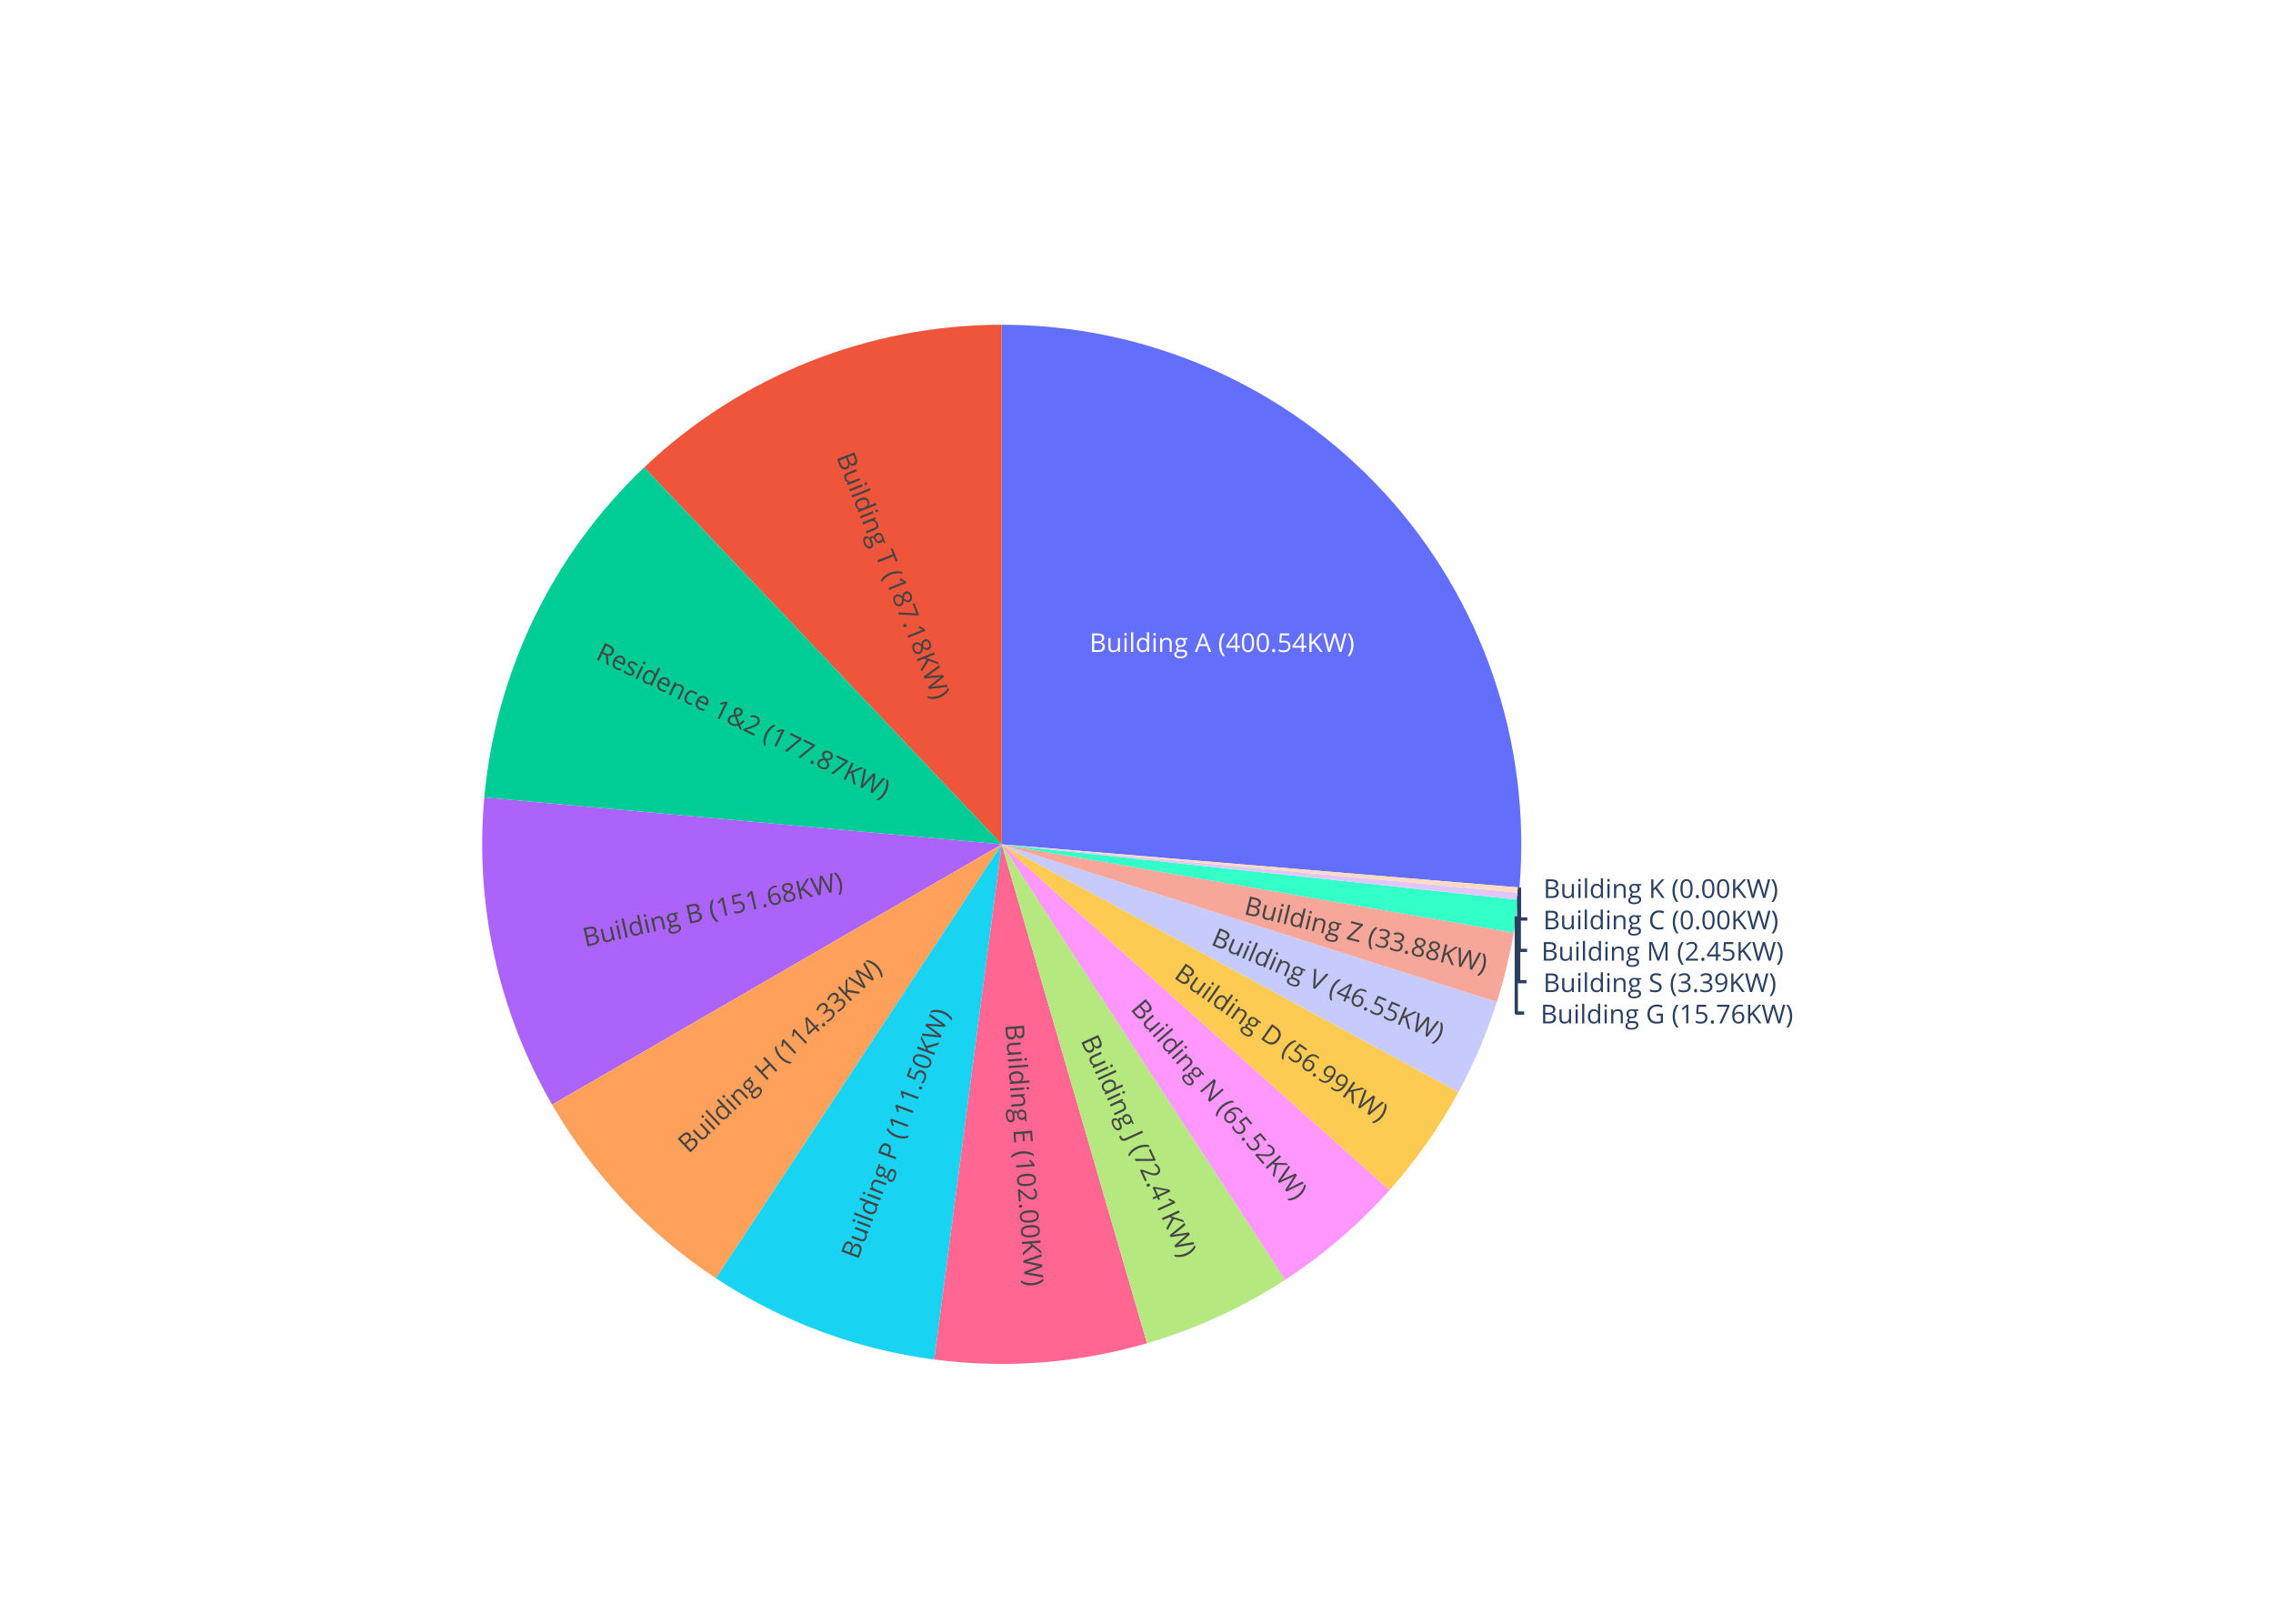
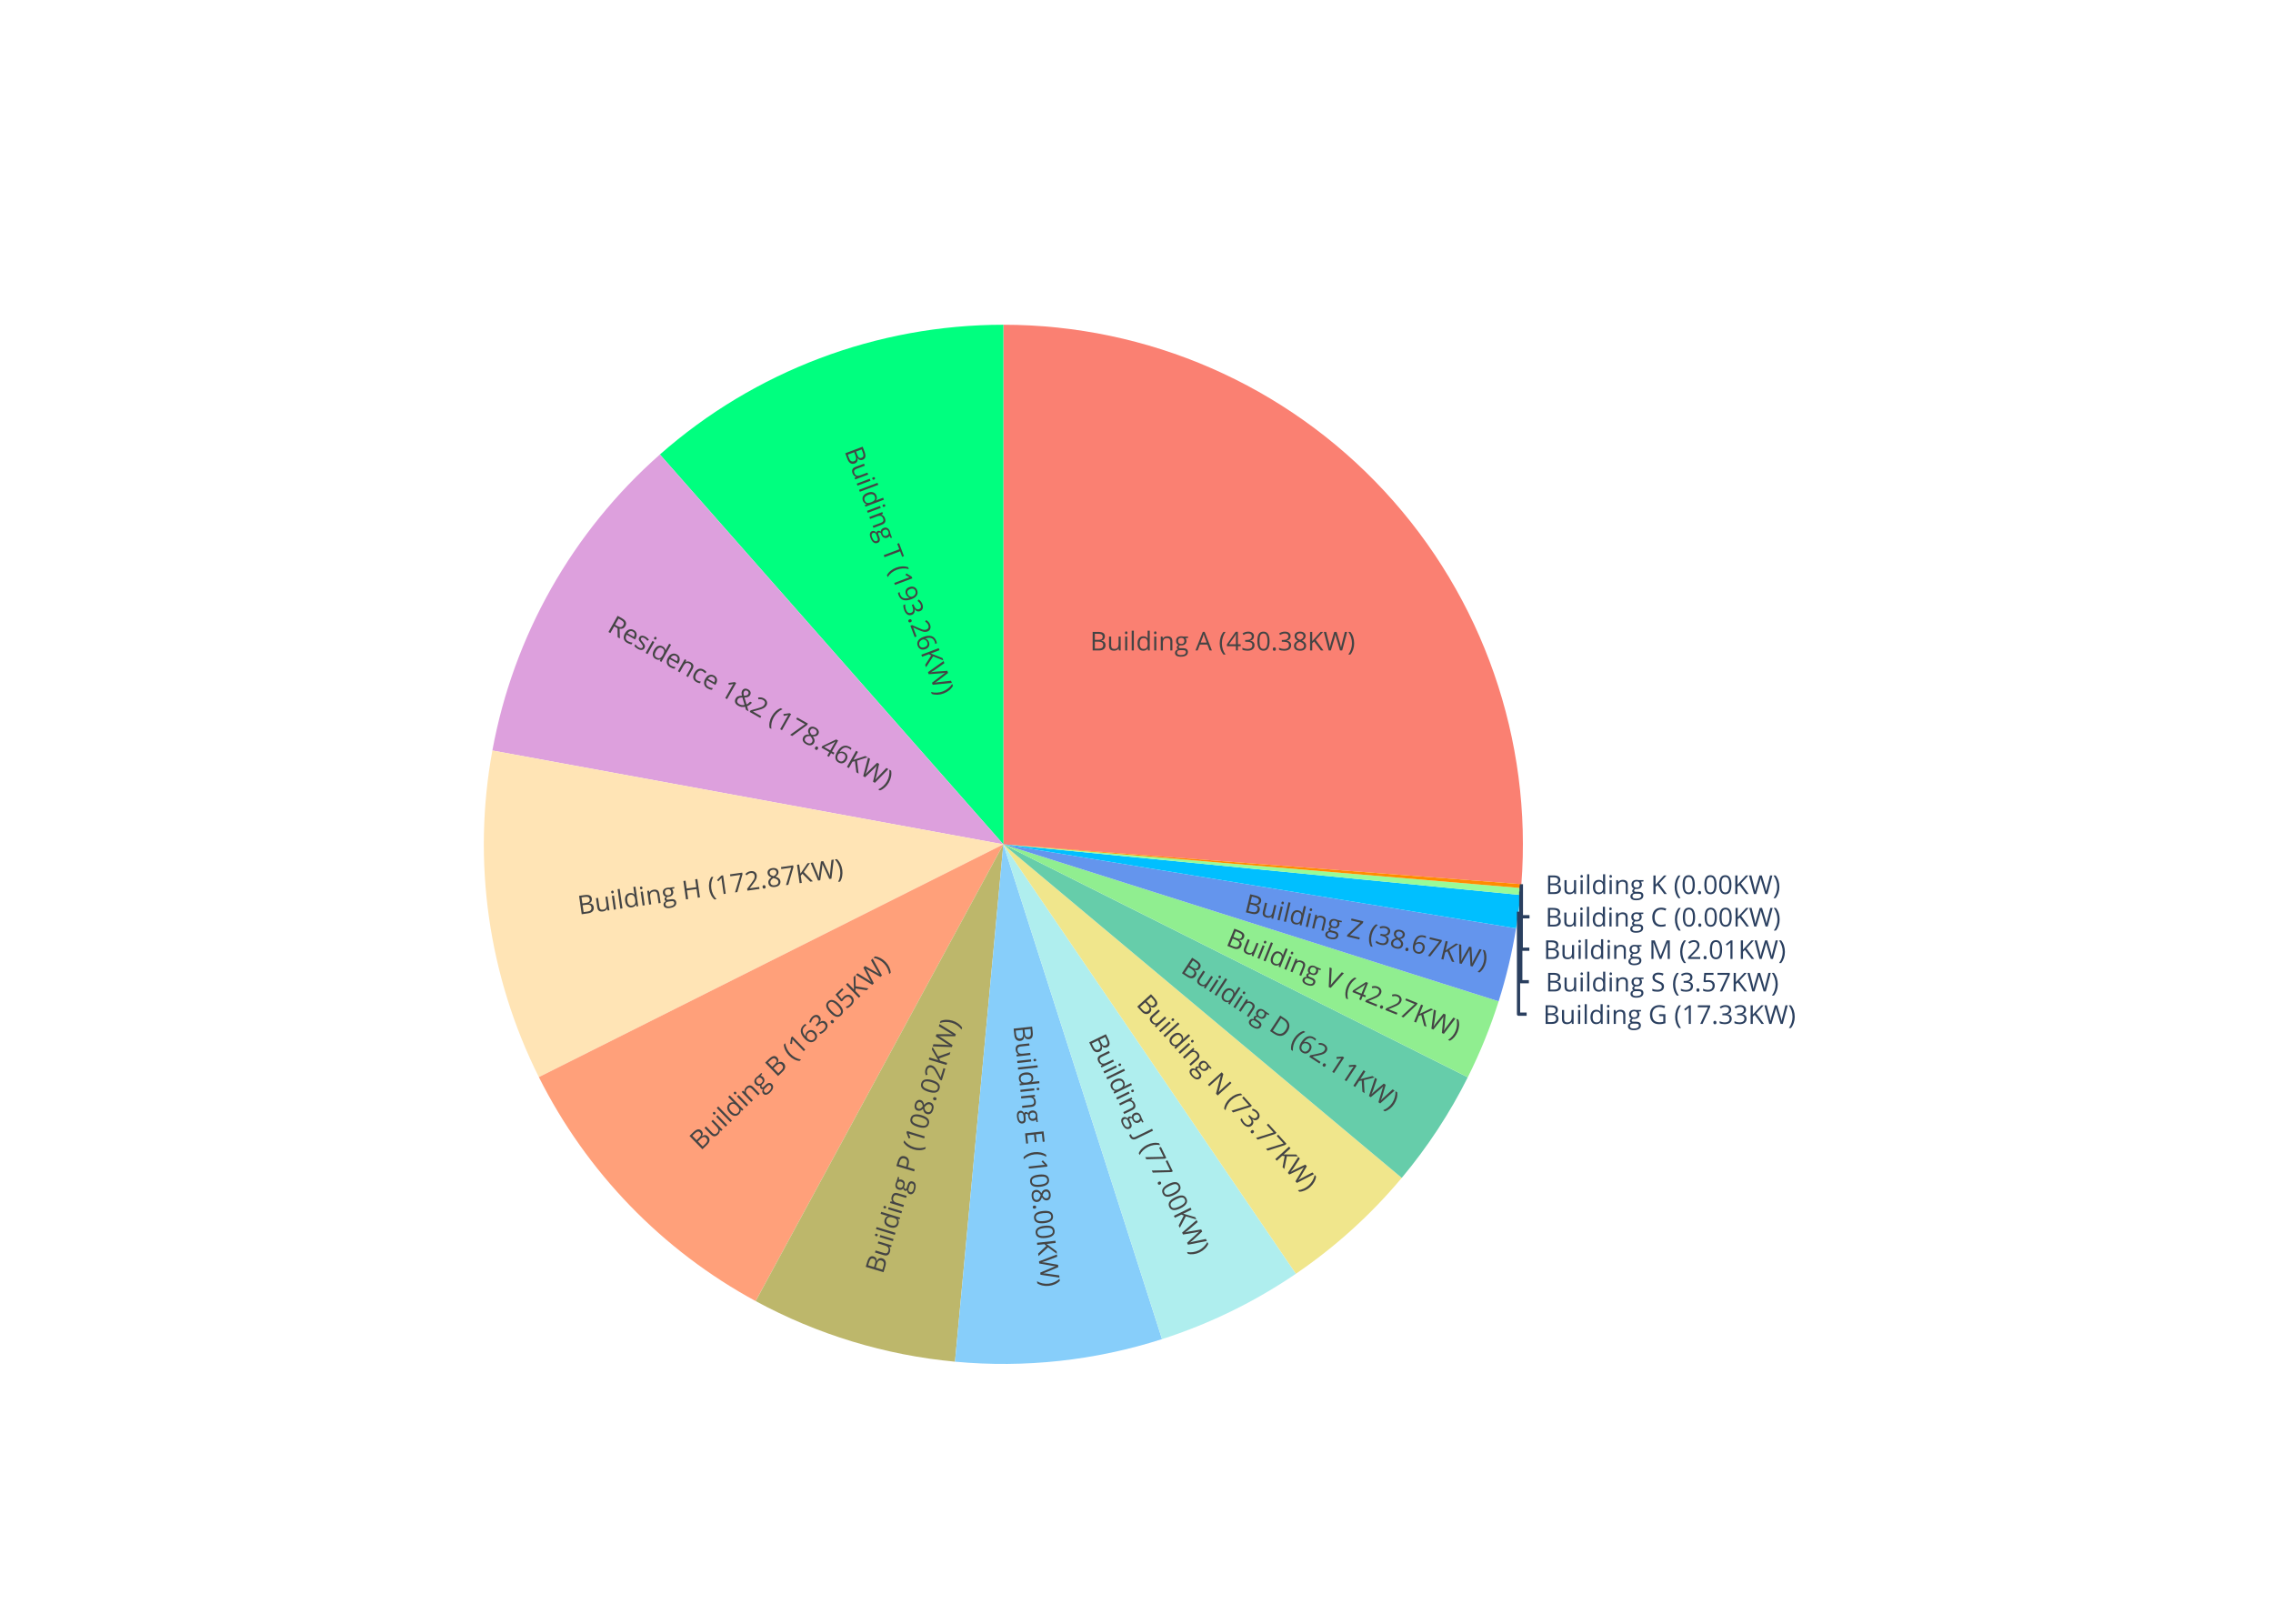
<svg xmlns="http://www.w3.org/2000/svg" class="main-svg" width="700" height="500" viewBox="0 0 700 500">
  <rect x="0" y="0" width="700" height="500" style="fill: rgb(255, 255, 255); fill-opacity: 1;" />
-   <defs id="defs-8cfbdf">
+   <defs id="defs-83135a">
    <g class="clips" />
    <g class="gradients" />
  </defs>
  <g class="bglayer" />
  <g class="layer-below">
    <g class="imagelayer" />
    <g class="shapelayer" />
  </g>
  <g class="cartesianlayer" />
  <g class="polarlayer" />
  <g class="ternarylayer" />
  <g class="geolayer" />
  <g class="funnelarealayer" />
  <g class="pielayer">
    <g class="trace" stroke-linejoin="round" style="opacity: 1;">
      <g class="slice">
-         <path class="surface" d="M308.5,260l0,-160a160,160 0 0 1 159.446,173.297Z" style="pointer-events: all; stroke-width: 0; fill: rgb(99, 110, 250); fill-opacity: 1; stroke: rgb(68, 68, 68); stroke-opacity: 1;" />
+         <path class="surface" d="M309,260l0,-160a160,160 0 0 1 159.529,172.266Z" style="pointer-events: all; stroke-width: 0; fill: rgb(250, 128, 114); fill-opacity: 1; stroke: rgb(68, 68, 68); stroke-opacity: 1;" />
        <g class="slicetext">
-           <text data-notex="1" class="slicetext" transform="translate(376.329,197.5923)translate(0,3.171875)" text-anchor="middle" x="0" y="0" style="font-family: 'Open Sans', verdana, arial, sans-serif; font-size: 8px; fill: rgb(255, 255, 255); fill-opacity: 1; white-space: pre;">Building A (400.54KW)</text>
+           <text data-notex="1" class="slicetext" transform="translate(376.7123,197.2939)translate(-0.1796875,3)" text-anchor="middle" x="0" y="0" style="font-family: 'Open Sans', verdana, arial, sans-serif; font-size: 8px; fill: rgb(68, 68, 68); fill-opacity: 1; white-space: pre;">Building A (430.38KW)</text>
        </g>
      </g>
      <g class="slice">
-         <path class="surface" d="M308.5,260l-110.12,-116.076a160,160 0 0 1 110.12,-43.924Z" style="pointer-events: all; stroke-width: 0; fill: rgb(239, 85, 59); fill-opacity: 1; stroke: rgb(68, 68, 68); stroke-opacity: 1;" />
+         <path class="surface" d="M309,260l-105.773,-120.05a160,160 0 0 1 105.773,-39.95Z" style="pointer-events: all; stroke-width: 0; fill: rgb(0, 255, 127); fill-opacity: 1; stroke: rgb(68, 68, 68); stroke-opacity: 1;" />
        <g class="slicetext">
-           <text data-notex="1" class="slicetext" transform="translate(275.4425,177.1233)rotate(68.25413)translate(-0.0078125,3.171875)" text-anchor="middle" x="0" y="0" style="font-family: 'Open Sans', verdana, arial, sans-serif; font-size: 8px; fill: rgb(68, 68, 68); fill-opacity: 1; white-space: pre;">Building T (187.18KW)</text>
+           <text data-notex="1" class="slicetext" transform="translate(277.2181,175.853)rotate(69.30872)translate(-0.1953125,3)" text-anchor="middle" x="0" y="0" style="font-family: 'Open Sans', verdana, arial, sans-serif; font-size: 8px; fill: rgb(68, 68, 68); fill-opacity: 1; white-space: pre;">Building T (193.26KW)</text>
        </g>
      </g>
      <g class="slice">
-         <path class="surface" d="M308.5,260l-159.347,-14.445a160,160 0 0 1 49.227,-101.631Z" style="pointer-events: all; stroke-width: 0; fill: rgb(0, 204, 150); fill-opacity: 1; stroke: rgb(68, 68, 68); stroke-opacity: 1;" />
+         <path class="surface" d="M309,260l-157.369,-28.894a160,160 0 0 1 51.596,-91.156Z" style="pointer-events: all; stroke-width: 0; fill: rgb(221, 160, 221); fill-opacity: 1; stroke: rgb(68, 68, 68); stroke-opacity: 1;" />
        <g class="slicetext">
-           <text data-notex="1" class="slicetext" transform="translate(229.1111,221.5467)rotate(25.84399)translate(0,3.171875)" text-anchor="middle" x="0" y="0" style="font-family: 'Open Sans', verdana, arial, sans-serif; font-size: 8px; fill: rgb(68, 68, 68); fill-opacity: 1; white-space: pre;">Residence 1&amp;2 (177.87KW)</text>
+           <text data-notex="1" class="slicetext" transform="translate(231.4458,216.1028)rotate(29.51072)translate(-0.1796875,3)" text-anchor="middle" x="0" y="0" style="font-family: 'Open Sans', verdana, arial, sans-serif; font-size: 8px; fill: rgb(68, 68, 68); fill-opacity: 1; white-space: pre;">Residence 1&amp;2 (178.46KW)</text>
        </g>
      </g>
      <g class="slice">
-         <path class="surface" d="M308.5,260l-138.475,80.154a160,160 0 0 1 -20.871,-94.598Z" style="pointer-events: all; stroke-width: 0; fill: rgb(171, 99, 250); fill-opacity: 1; stroke: rgb(68, 68, 68); stroke-opacity: 1;" />
+         <path class="surface" d="M309,260l-143.049,71.673a160,160 0 0 1 -14.32,-100.567Z" style="pointer-events: all; stroke-width: 0; fill: rgb(255, 228, 181); fill-opacity: 1; stroke: rgb(68, 68, 68); stroke-opacity: 1;" />
        <g class="slicetext">
-           <text data-notex="1" class="slicetext" transform="translate(219.4252,279.6527)rotate(-12.4419)translate(-0.0078125,3.171875)" text-anchor="middle" x="0" y="0" style="font-family: 'Open Sans', verdana, arial, sans-serif; font-size: 8px; fill: rgb(68, 68, 68); fill-opacity: 1; white-space: pre;">Building B (151.68KW)</text>
+           <text data-notex="1" class="slicetext" transform="translate(218.9573,272.8218)rotate(-8.104245)translate(-0.1875,3)" text-anchor="middle" x="0" y="0" style="font-family: 'Open Sans', verdana, arial, sans-serif; font-size: 8px; fill: rgb(68, 68, 68); fill-opacity: 1; white-space: pre;">Building H (172.87KW)</text>
        </g>
      </g>
      <g class="slice">
-         <path class="surface" d="M308.5,260l-88.011,133.619a160,160 0 0 1 -50.465,-53.466Z" style="pointer-events: all; stroke-width: 0; fill: rgb(255, 161, 90); fill-opacity: 1; stroke: rgb(68, 68, 68); stroke-opacity: 1;" />
+         <path class="surface" d="M309,260l-76.281,140.646a160,160 0 0 1 -66.768,-68.973Z" style="pointer-events: all; stroke-width: 0; fill: rgb(255, 160, 122); fill-opacity: 1; stroke: rgb(68, 68, 68); stroke-opacity: 1;" />
        <g class="slicetext">
-           <text data-notex="1" class="slicetext" transform="translate(239.8835,324.7649)rotate(-43.34594)translate(-0.0078125,3.171875)" text-anchor="middle" x="0" y="0" style="font-family: 'Open Sans', verdana, arial, sans-serif; font-size: 8px; fill: rgb(68, 68, 68); fill-opacity: 1; white-space: pre;">Building H (114.33KW)</text>
+           <text data-notex="1" class="slicetext" transform="translate(243.1734,323.7221)rotate(-44.06934)translate(-0.1875,3)" text-anchor="middle" x="0" y="0" style="font-family: 'Open Sans', verdana, arial, sans-serif; font-size: 8px; fill: rgb(68, 68, 68); fill-opacity: 1; white-space: pre;">Building B (163.05KW)</text>
        </g>
      </g>
      <g class="slice">
-         <path class="surface" d="M308.5,260l-20.785,158.644a160,160 0 0 1 -67.225,-25.025Z" style="pointer-events: all; stroke-width: 0; fill: rgb(25, 211, 243); fill-opacity: 1; stroke: rgb(68, 68, 68); stroke-opacity: 1;" />
+         <path class="surface" d="M309,260l-14.9,159.305a160,160 0 0 1 -61.381,-18.659Z" style="pointer-events: all; stroke-width: 0; fill: rgb(189, 183, 107); fill-opacity: 1; stroke: rgb(68, 68, 68); stroke-opacity: 1;" />
        <g class="slicetext">
-           <text data-notex="1" class="slicetext" transform="translate(275.4212,348.8608)rotate(-69.58202)translate(-0.0078125,3.171875)" text-anchor="middle" x="0" y="0" style="font-family: 'Open Sans', verdana, arial, sans-serif; font-size: 8px; fill: rgb(68, 68, 68); fill-opacity: 1; white-space: pre;">Building P (111.50KW)</text>
+           <text data-notex="1" class="slicetext" transform="translate(280.8767,352.5144)rotate(-73.09131)translate(-0.1875,3)" text-anchor="middle" x="0" y="0" style="font-family: 'Open Sans', verdana, arial, sans-serif; font-size: 8px; fill: rgb(68, 68, 68); fill-opacity: 1; white-space: pre;">Building P (108.02KW)</text>
        </g>
      </g>
      <g class="slice">
-         <path class="surface" d="M308.5,260l44.734,153.619a160,160 0 0 1 -65.52,5.025Z" style="pointer-events: all; stroke-width: 0; fill: rgb(255, 102, 146); fill-opacity: 1; stroke: rgb(68, 68, 68); stroke-opacity: 1;" />
+         <path class="surface" d="M309,260l48.864,152.356a160,160 0 0 1 -63.765,6.949Z" style="pointer-events: all; stroke-width: 0; fill: rgb(135, 206, 250); fill-opacity: 1; stroke: rgb(68, 68, 68); stroke-opacity: 1;" />
        <g class="slicetext">
-           <text data-notex="1" class="slicetext" transform="translate(315.836,355.6535)rotate(85.61435)translate(0,3.171875)" text-anchor="middle" x="0" y="0" style="font-family: 'Open Sans', verdana, arial, sans-serif; font-size: 8px; fill: rgb(68, 68, 68); fill-opacity: 1; white-space: pre;">Building E (102.00KW)</text>
+           <text data-notex="1" class="slicetext" transform="translate(319.4721,356.0948)rotate(83.78062)translate(-0.1796875,3)" text-anchor="middle" x="0" y="0" style="font-family: 'Open Sans', verdana, arial, sans-serif; font-size: 8px; fill: rgb(68, 68, 68); fill-opacity: 1; white-space: pre;">Building E (108.00KW)</text>
        </g>
      </g>
      <g class="slice">
-         <path class="surface" d="M308.5,260l87.283,134.096a160,160 0 0 1 -42.549,19.524Z" style="pointer-events: all; stroke-width: 0; fill: rgb(182, 232, 128); fill-opacity: 1; stroke: rgb(68, 68, 68); stroke-opacity: 1;" />
+         <path class="surface" d="M309,260l90.096,132.222a160,160 0 0 1 -41.231,20.133Z" style="pointer-events: all; stroke-width: 0; fill: rgb(175, 238, 238); fill-opacity: 1; stroke: rgb(68, 68, 68); stroke-opacity: 1;" />
        <g class="slicetext">
-           <text data-notex="1" class="slicetext" transform="translate(351.0555,352.7442)rotate(65.35205)translate(-0.0078125,3.171875)" text-anchor="middle" x="0" y="0" style="font-family: 'Open Sans', verdana, arial, sans-serif; font-size: 8px; fill: rgb(68, 68, 68); fill-opacity: 1; white-space: pre;">Building J (72.41KW)</text>
+           <text data-notex="1" class="slicetext" transform="translate(354.1356,352.4339)rotate(63.9737)translate(-0.1953125,3)" text-anchor="middle" x="0" y="0" style="font-family: 'Open Sans', verdana, arial, sans-serif; font-size: 8px; fill: rgb(68, 68, 68); fill-opacity: 1; white-space: pre;">Building J (77.00KW)</text>
        </g>
      </g>
      <g class="slice">
-         <path class="surface" d="M308.5,260l119.432,106.47a160,160 0 0 1 -32.149,27.625Z" style="pointer-events: all; stroke-width: 0; fill: rgb(255, 151, 255); fill-opacity: 1; stroke: rgb(68, 68, 68); stroke-opacity: 1;" />
+         <path class="surface" d="M309,260l122.687,102.704a160,160 0 0 1 -32.591,29.519Z" style="pointer-events: all; stroke-width: 0; fill: rgb(240, 230, 140); fill-opacity: 1; stroke: rgb(68, 68, 68); stroke-opacity: 1;" />
        <g class="slicetext">
-           <text data-notex="1" class="slicetext" transform="translate(375.795,338.3146)rotate(49.32786)translate(-0.0078125,3.171875)" text-anchor="middle" x="0" y="0" style="font-family: 'Open Sans', verdana, arial, sans-serif; font-size: 8px; fill: rgb(68, 68, 68); fill-opacity: 1; white-space: pre;">Building N (65.52KW)</text>
+           <text data-notex="1" class="slicetext" transform="translate(378.2397,336.4454)rotate(47.83159)translate(-0.1953125,3)" text-anchor="middle" x="0" y="0" style="font-family: 'Open Sans', verdana, arial, sans-serif; font-size: 8px; fill: rgb(68, 68, 68); fill-opacity: 1; white-space: pre;">Building N (73.77KW)</text>
        </g>
      </g>
      <g class="slice">
-         <path class="surface" d="M308.5,260l140.645,76.282a160,160 0 0 1 -21.213,30.188Z" style="pointer-events: all; stroke-width: 0; fill: rgb(254, 203, 82); fill-opacity: 1; stroke: rgb(68, 68, 68); stroke-opacity: 1;" />
+         <path class="surface" d="M309,260l143.022,71.726a160,160 0 0 1 -20.336,30.977Z" style="pointer-events: all; stroke-width: 0; fill: rgb(102, 205, 170); fill-opacity: 1; stroke: rgb(68, 68, 68); stroke-opacity: 1;" />
        <g class="slicetext">
-           <text data-notex="1" class="slicetext" transform="translate(394.9176,320.7243)rotate(35.0951)translate(-0.0078125,3.171875)" text-anchor="middle" x="0" y="0" style="font-family: 'Open Sans', verdana, arial, sans-serif; font-size: 8px; fill: rgb(68, 68, 68); fill-opacity: 1; white-space: pre;">Building D (56.99KW)</text>
+           <text data-notex="1" class="slicetext" transform="translate(397.6791,318.2151)rotate(33.28367)translate(-0.1875,3)" text-anchor="middle" x="0" y="0" style="font-family: 'Open Sans', verdana, arial, sans-serif; font-size: 8px; fill: rgb(68, 68, 68); fill-opacity: 1; white-space: pre;">Building D (62.11KW)</text>
        </g>
      </g>
      <g class="slice">
-         <path class="surface" d="M308.5,260l152.461,48.534a160,160 0 0 1 -11.816,27.748Z" style="pointer-events: all; stroke-width: 0; fill: rgb(198, 202, 253); fill-opacity: 1; stroke: rgb(68, 68, 68); stroke-opacity: 1;" />
+         <path class="surface" d="M309,260l152.525,48.333a160,160 0 0 1 -9.503,23.393Z" style="pointer-events: all; stroke-width: 0; fill: rgb(144, 238, 144); fill-opacity: 1; stroke: rgb(68, 68, 68); stroke-opacity: 1;" />
        <g class="slicetext">
-           <text data-notex="1" class="slicetext" transform="translate(409.2014,302.8826)rotate(23.06621)translate(0,3.171875)" text-anchor="middle" x="0" y="0" style="font-family: 'Open Sans', verdana, arial, sans-serif; font-size: 8px; fill: rgb(68, 68, 68); fill-opacity: 1; white-space: pre;">Building V (46.55KW)</text>
+           <text data-notex="1" class="slicetext" transform="translate(414.1156,302.7007)rotate(22.10828)translate(-0.1875,3)" text-anchor="middle" x="0" y="0" style="font-family: 'Open Sans', verdana, arial, sans-serif; font-size: 8px; fill: rgb(68, 68, 68); fill-opacity: 1; white-space: pre;">Building V (42.27KW)</text>
        </g>
      </g>
      <g class="slice">
-         <path class="surface" d="M308.5,260l157.672,27.195a160,160 0 0 1 -5.211,21.339Z" style="pointer-events: all; stroke-width: 0; fill: rgb(247, 167, 153); fill-opacity: 1; stroke: rgb(68, 68, 68); stroke-opacity: 1;" />
+         <path class="surface" d="M309,260l157.896,25.863a160,160 0 0 1 -5.371,22.47Z" style="pointer-events: all; stroke-width: 0; fill: rgb(100, 149, 237); fill-opacity: 1; stroke: rgb(68, 68, 68); stroke-opacity: 1;" />
        <g class="slicetext">
-           <text data-notex="1" class="slicetext" transform="translate(420.8096,287.4242)rotate(13.72216)translate(-0.0078125,3.171875)" text-anchor="middle" x="0" y="0" style="font-family: 'Open Sans', verdana, arial, sans-serif; font-size: 8px; fill: rgb(68, 68, 68); fill-opacity: 1; white-space: pre;">Building Z (33.88KW)</text>
+           <text data-notex="1" class="slicetext" transform="translate(421.0532,286.7826)rotate(13.44248)translate(-0.1953125,3)" text-anchor="middle" x="0" y="0" style="font-family: 'Open Sans', verdana, arial, sans-serif; font-size: 8px; fill: rgb(68, 68, 68); fill-opacity: 1; white-space: pre;">Building Z (38.67KW)</text>
        </g>
      </g>
      <g class="slice">
-         <path class="surface" d="M308.5,260l159.087,17.07a160,160 0 0 1 -1.415,10.126Z" style="pointer-events: all; stroke-width: 0; fill: rgb(51, 255, 201); fill-opacity: 1; stroke: rgb(68, 68, 68); stroke-opacity: 1;" />
+         <path class="surface" d="M309,260l159.239,15.589a160,160 0 0 1 -1.343,10.273Z" style="pointer-events: all; stroke-width: 0; fill: rgb(0, 191, 255); fill-opacity: 1; stroke: rgb(68, 68, 68); stroke-opacity: 1;" />
        <g class="slicetext">
-           <text data-notex="1" class="slicetext" transform="translate(0,29.71959)translate(513.3509,282.2362)translate(-0.0078125,3.171875)" text-anchor="middle" x="0" y="0" style="font-family: 'Open Sans', verdana, arial, sans-serif; font-size: 8px; fill: rgb(42, 63, 95); fill-opacity: 1; white-space: pre;">Building G (15.76KW)</text>
+           <text data-notex="1" class="slicetext" transform="translate(0,31.4739)translate(514.3145,280.8211)translate(-0.1953125,3)" text-anchor="middle" x="0" y="0" style="font-family: 'Open Sans', verdana, arial, sans-serif; font-size: 8px; fill: rgb(42, 63, 95); fill-opacity: 1; white-space: pre;">Building G (17.33KW)</text>
        </g>
-         <path class="textline" stroke-width="1" d="M466.96,282.144V311.956h2.414" fill="none" style="stroke: rgb(42, 63, 95); stroke-opacity: 1;" />
+         <path class="textline" stroke-width="1" d="M467.65,280.737V312.295h2.5" fill="none" style="stroke: rgb(42, 63, 95); stroke-opacity: 1;" />
      </g>
      <g class="slice">
-         <path class="surface" d="M308.5,260l159.306,14.881a160,160 0 0 1 -0.22,2.189Z" style="pointer-events: all; stroke-width: 0; fill: rgb(224, 198, 253); fill-opacity: 1; stroke: rgb(68, 68, 68); stroke-opacity: 1;" />
+         <path class="surface" d="M309,260l159.433,13.464a160,160 0 0 1 -0.194,2.126Z" style="pointer-events: all; stroke-width: 0; fill: rgb(152, 251, 152); fill-opacity: 1; stroke: rgb(68, 68, 68); stroke-opacity: 1;" />
        <g class="slicetext">
-           <text data-notex="1" class="slicetext" transform="translate(0,26.27579)translate(511.1848,276.0237)translate(-0.0078125,3.171875)" text-anchor="middle" x="0" y="0" style="font-family: 'Open Sans', verdana, arial, sans-serif; font-size: 8px; fill: rgb(42, 63, 95); fill-opacity: 1; white-space: pre;">Building S (3.39KW)</text>
+           <text data-notex="1" class="slicetext" transform="translate(0,27.72689)translate(512.0892,274.5681)translate(-0.1875,3)" text-anchor="middle" x="0" y="0" style="font-family: 'Open Sans', verdana, arial, sans-serif; font-size: 8px; fill: rgb(42, 63, 95); fill-opacity: 1; white-space: pre;">Building S (3.57KW)</text>
        </g>
-         <path class="textline" stroke-width="1" d="M467.7,275.976V302.3h2.414" fill="none" style="stroke: rgb(42, 63, 95); stroke-opacity: 1;" />
+         <path class="textline" stroke-width="1" d="M468.339,274.527V302.295h2.5" fill="none" style="stroke: rgb(42, 63, 95); stroke-opacity: 1;" />
      </g>
      <g class="slice">
-         <path class="surface" d="M308.5,260l159.446,13.297a160,160 0 0 1 -0.14,1.584Z" style="pointer-events: all; stroke-width: 0; fill: rgb(255, 219, 192); fill-opacity: 1; stroke: rgb(68, 68, 68); stroke-opacity: 1;" />
+         <path class="surface" d="M309,260l159.529,12.266a160,160 0 0 1 -0.097,1.198Z" style="pointer-events: all; stroke-width: 0; fill: rgb(255, 140, 0); fill-opacity: 1; stroke: rgb(68, 68, 68); stroke-opacity: 1;" />
        <g class="slicetext">
-           <text data-notex="1" class="slicetext" transform="translate(0,18.51648)translate(511.9956,274.1268)translate(0,3.171875)" text-anchor="middle" x="0" y="0" style="font-family: 'Open Sans', verdana, arial, sans-serif; font-size: 8px; fill: rgb(42, 63, 95); fill-opacity: 1; white-space: pre;">Building M (2.45KW)</text>
+           <text data-notex="1" class="slicetext" transform="translate(0,19.39797)translate(512.8726,272.897)translate(-0.1875,3)" text-anchor="middle" x="0" y="0" style="font-family: 'Open Sans', verdana, arial, sans-serif; font-size: 8px; fill: rgb(42, 63, 95); fill-opacity: 1; white-space: pre;">Building M (2.01KW)</text>
        </g>
-         <path class="textline" stroke-width="1" d="M467.878,274.089V292.643h2.414" fill="none" style="stroke: rgb(42, 63, 95); stroke-opacity: 1;" />
+         <path class="textline" stroke-width="1" d="M468.482,272.865V292.295h2.5" fill="none" style="stroke: rgb(42, 63, 95); stroke-opacity: 1;" />
      </g>
      <g class="slice">
-         <path class="surface" d="M308.5,260l159.446,13.297a160,160 0 0 1 0,0Z" style="pointer-events: all; stroke-width: 0; fill: rgb(122, 230, 248); fill-opacity: 1; stroke: rgb(68, 68, 68); stroke-opacity: 1;" />
+         <path class="surface" d="M309,260l159.529,12.266a160,160 0 0 1 0,0Z" style="pointer-events: all; stroke-width: 0; fill: rgb(127, 255, 212); fill-opacity: 1; stroke: rgb(68, 68, 68); stroke-opacity: 1;" />
        <g class="slicetext">
-           <text data-notex="1" class="slicetext" transform="translate(0,9.65625)translate(511.4855,273.3308)translate(0,3.171875)" text-anchor="middle" x="0" y="0" style="font-family: 'Open Sans', verdana, arial, sans-serif; font-size: 8px; fill: rgb(42, 63, 95); fill-opacity: 1; white-space: pre;">Building C (0.00KW)</text>
+           <text data-notex="1" class="slicetext" transform="translate(0,10)translate(512.3417,272.295)translate(-0.1875,3)" text-anchor="middle" x="0" y="0" style="font-family: 'Open Sans', verdana, arial, sans-serif; font-size: 8px; fill: rgb(42, 63, 95); fill-opacity: 1; white-space: pre;">Building C (0.00KW)</text>
        </g>
-         <path class="textline" stroke-width="1" d="M467.946,273.297V282.987h2.414" fill="none" style="stroke: rgb(42, 63, 95); stroke-opacity: 1;" />
+         <path class="textline" stroke-width="1" d="M468.529,272.266V282.295h2.5" fill="none" style="stroke: rgb(42, 63, 95); stroke-opacity: 1;" />
      </g>
      <g class="slice">
-         <path class="surface" d="M308.5,260l159.446,13.297a160,160 0 0 1 0,0Z" style="pointer-events: all; stroke-width: 0; fill: rgb(255, 204, 219); fill-opacity: 1; stroke: rgb(68, 68, 68); stroke-opacity: 1;" />
+         <path class="surface" d="M309,260l159.529,12.266a160,160 0 0 1 0,0Z" style="pointer-events: all; stroke-width: 0; fill: rgb(255, 165, 0); fill-opacity: 1; stroke: rgb(68, 68, 68); stroke-opacity: 1;" />
        <g class="slicetext">
-           <text data-notex="1" class="slicetext" transform="translate(511.4699,273.3308)translate(0,3.171875)" text-anchor="middle" x="0" y="0" style="font-family: 'Open Sans', verdana, arial, sans-serif; font-size: 8px; fill: rgb(42, 63, 95); fill-opacity: 1; white-space: pre;">Building K (0.00KW)</text>
+           <text data-notex="1" class="slicetext" transform="translate(512.3182,272.295)translate(-0.1796875,3)" text-anchor="middle" x="0" y="0" style="font-family: 'Open Sans', verdana, arial, sans-serif; font-size: 8px; fill: rgb(42, 63, 95); fill-opacity: 1; white-space: pre;">Building K (0.00KW)</text>
        </g>
      </g>
    </g>
  </g>
  <g class="treemaplayer" />
  <g class="sunburstlayer" />
  <g class="glimages" />
-   <defs id="topdefs-8cfbdf">
+   <defs id="topdefs-83135a">
    <g class="clips" />
  </defs>
  <g class="layer-above">
    <g class="imagelayer" />
    <g class="shapelayer" />
  </g>
  <g class="infolayer">
    <g class="g-gtitle" />
  </g>
</svg>
